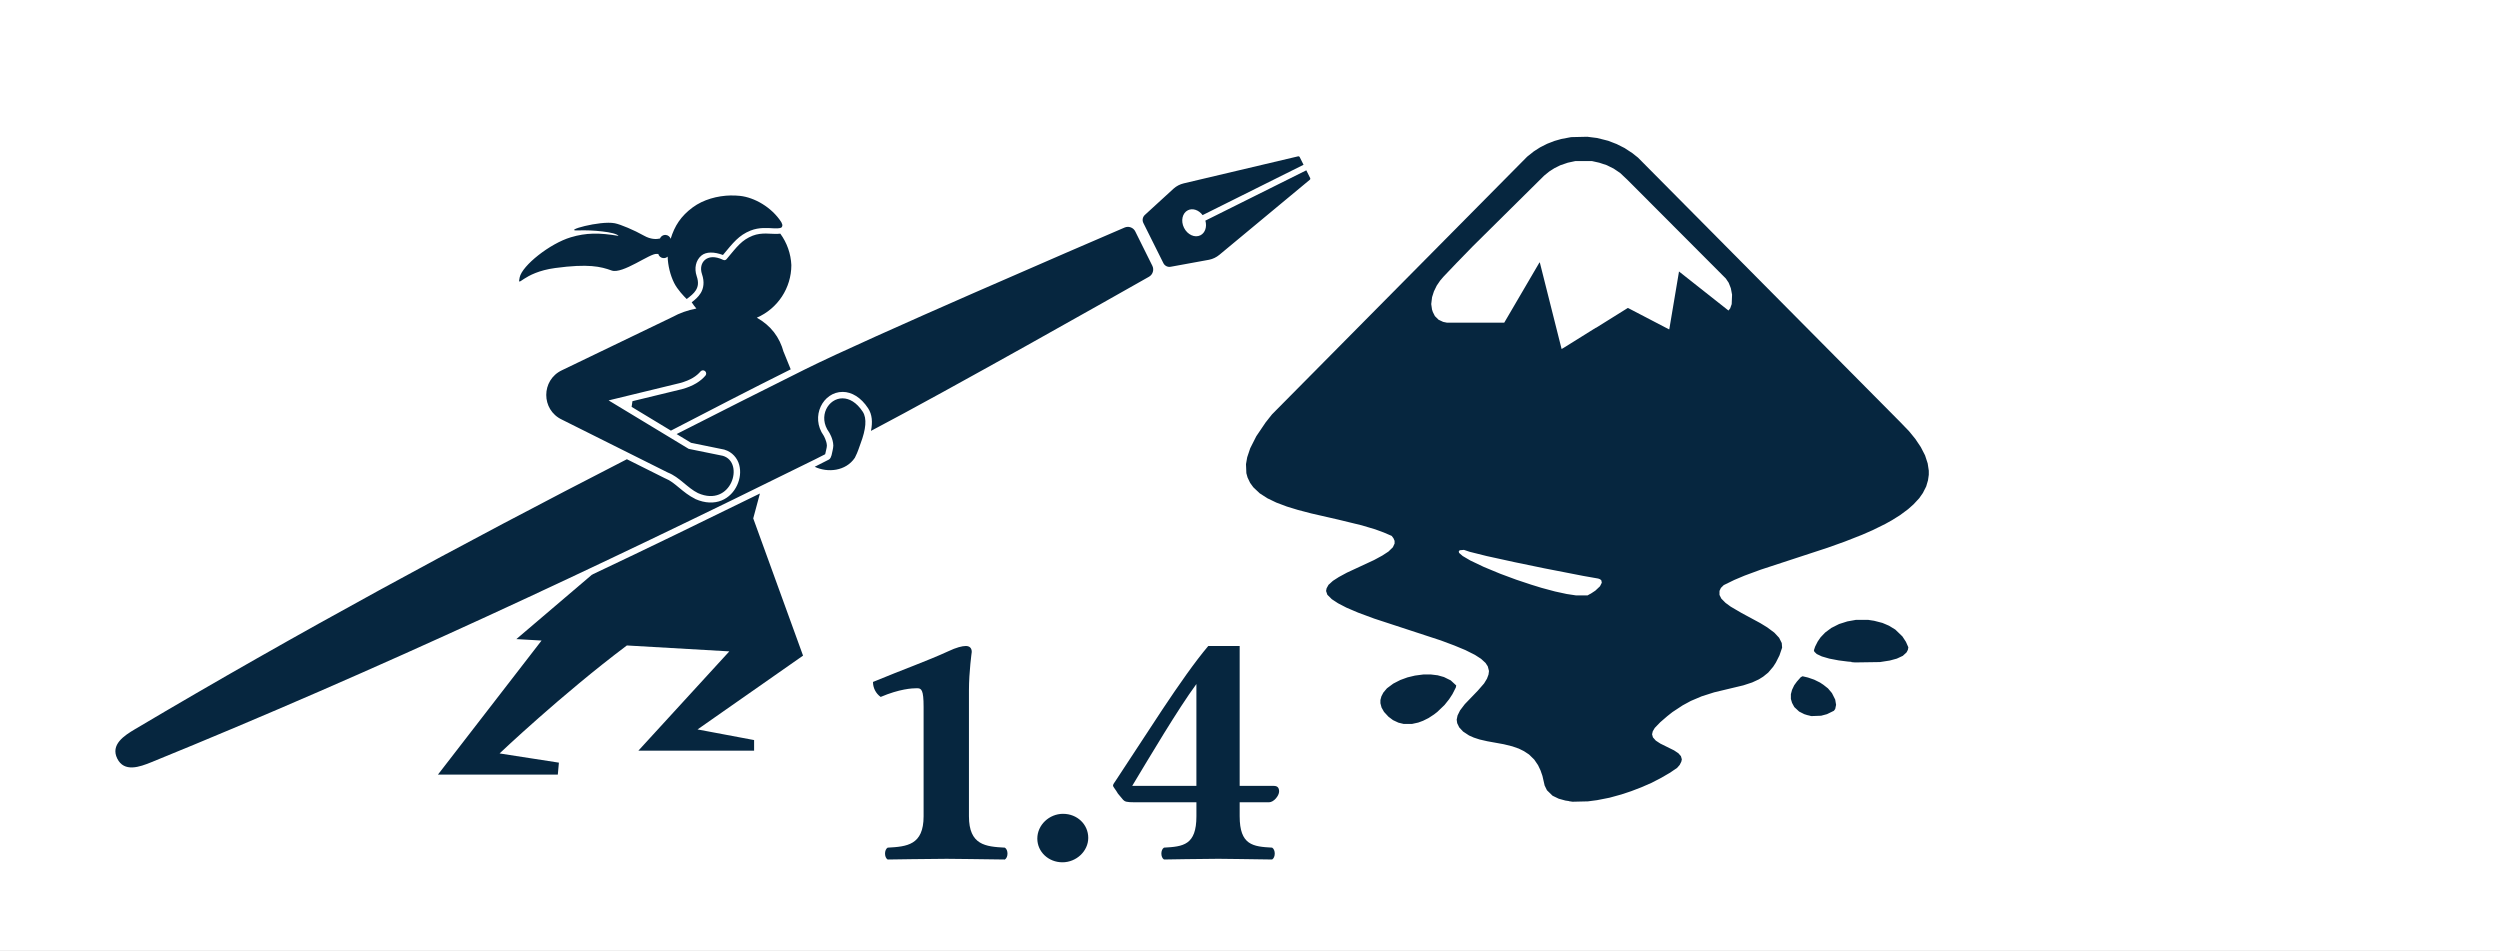
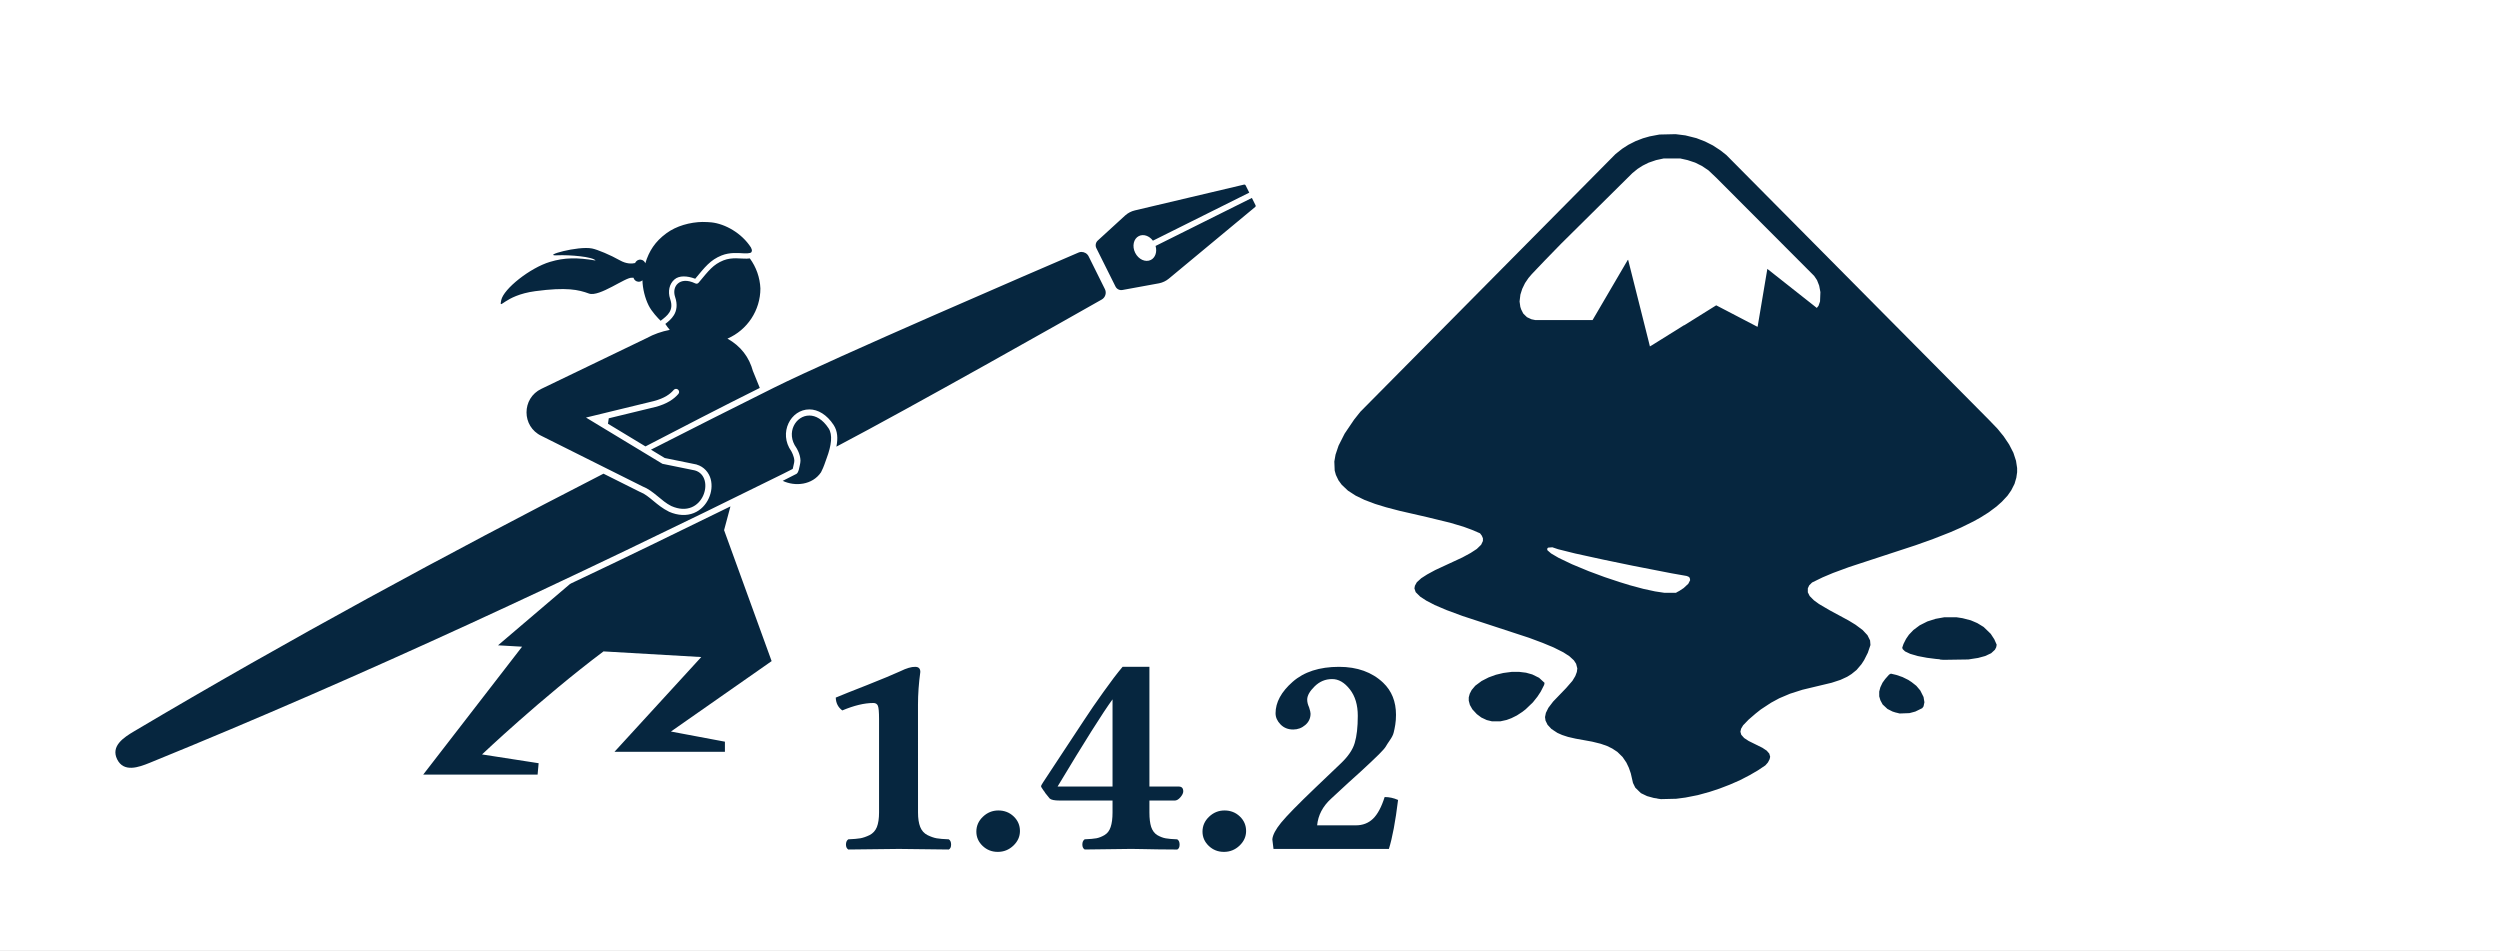
<svg xmlns="http://www.w3.org/2000/svg" version="1.1" id="svg2" height="57" width="150">
  <defs id="defs4" />
  <g transform="translate(0,-995.3622)" id="layer1">
    <rect y="995.362" x="0" height="57" width="150" id="rect8549" style="fill:#ffffff;fill-opacity:1;stroke:none" />
-     <path style="font-variation-settings:normal;vector-effect:none;fill:#06263f;fill-opacity:1;stroke-width:7.635;stroke-linecap:round;stroke-linejoin:round;stroke-miterlimit:4;stroke-dasharray:none;stroke-dashoffset:0;stroke-opacity:1;-inkscape-stroke:none;stop-color:#000000" d="m 94.141,1043.427 -0.218,-0.032 -0.199,-0.055 -0.199,-0.055 -0.185,-0.089 -0.185,-0.089 -0.169,-0.165 -0.169,-0.165 -0.069,-0.141 -0.069,-0.141 -0.066,-0.288 -0.066,-0.288 -0.058,-0.167 -0.058,-0.167 -0.074,-0.156 -0.074,-0.156 -0.114,-0.168 -0.114,-0.167 -0.157,-0.154 -0.157,-0.153 -0.152,-0.1 -0.152,-0.1 -0.154,-0.076 -0.154,-0.076 -0.195,-0.068 -0.195,-0.068 -0.255,-0.063 -0.255,-0.063 -0.494,-0.09 -0.494,-0.089 -0.231,-0.053 -0.231,-0.053 -0.176,-0.057 -0.176,-0.058 -0.142,-0.063 -0.142,-0.063 -0.179,-0.118 -0.179,-0.118 -0.116,-0.125 -0.116,-0.125 -0.061,-0.126 -0.061,-0.126 -0.015,-0.105 -0.015,-0.105 0.026,-0.126 0.026,-0.126 0.075,-0.152 0.075,-0.152 0.142,-0.187 0.142,-0.187 0.39,-0.405 0.39,-0.405 0.189,-0.217 0.189,-0.217 0.087,-0.144 0.087,-0.144 0.046,-0.123 0.046,-0.123 0.014,-0.106 0.014,-0.106 -0.036,-0.139 -0.036,-0.139 -0.067,-0.103 -0.067,-0.103 -0.135,-0.124 -0.135,-0.124 -0.183,-0.118 -0.183,-0.118 -0.289,-0.145 -0.289,-0.145 -0.326,-0.135 -0.326,-0.136 -0.409,-0.153 -0.409,-0.153 -1.998,-0.655 -1.998,-0.655 -0.483,-0.179 -0.483,-0.179 -0.351,-0.15 -0.351,-0.15 -0.252,-0.131 -0.252,-0.131 -0.186,-0.122 -0.186,-0.122 -0.134,-0.133 -0.134,-0.133 -0.038,-0.113 -0.038,-0.113 0.015,-0.08 0.015,-0.08 0.057,-0.104 0.057,-0.104 0.133,-0.121 0.133,-0.121 0.176,-0.113 0.176,-0.113 0.243,-0.132 0.243,-0.132 0.814,-0.378 0.814,-0.378 0.249,-0.135 0.249,-0.135 0.184,-0.12 0.184,-0.12 0.131,-0.127 0.131,-0.127 0.053,-0.112 0.053,-0.112 2.17e-4,-0.082 2.17e-4,-0.082 -0.034,-0.079 -0.034,-0.079 -0.053,-0.07 -0.053,-0.07 -0.237,-0.102 -0.237,-0.102 -0.26,-0.096 -0.26,-0.095 -0.399,-0.119 -0.399,-0.119 -0.702,-0.171 -0.702,-0.171 -0.816,-0.187 -0.816,-0.187 -0.404,-0.106 -0.404,-0.106 -0.327,-0.1 -0.327,-0.1 -0.318,-0.12 -0.318,-0.12 -0.267,-0.129 -0.267,-0.129 -0.231,-0.149 -0.231,-0.149 -0.19,-0.18 -0.19,-0.18 -0.096,-0.132 -0.096,-0.132 -0.077,-0.161 -0.077,-0.161 -0.036,-0.13 -0.036,-0.13 -0.011,-0.271 -0.011,-0.271 0.036,-0.206 0.036,-0.206 0.091,-0.271 0.091,-0.271 0.182,-0.36 0.182,-0.36 0.284,-0.42 0.284,-0.42 0.189,-0.238 0.189,-0.238 7.654,-7.73 7.654,-7.73 0.199,-0.158 0.199,-0.158 0.187,-0.12 0.187,-0.12 0.215,-0.109 0.215,-0.109 0.223,-0.086 0.223,-0.086 0.198,-0.056 0.198,-0.057 0.296,-0.056 0.296,-0.056 0.485,-0.011 0.485,-0.011 0.294,0.037 0.294,0.037 0.333,0.083 0.333,0.084 0.255,0.099 0.255,0.098 0.238,0.12 0.238,0.12 0.227,0.149 0.227,0.149 0.174,0.137 0.174,0.137 7.879,7.946 7.879,7.946 0.254,0.264 0.254,0.264 0.186,0.228 0.186,0.228 0.165,0.246 0.165,0.246 0.128,0.249 0.128,0.249 0.079,0.242 0.079,0.242 0.033,0.217 0.033,0.216 2.3e-4,0.123 2.2e-4,0.123 -0.024,0.167 -0.024,0.167 -0.054,0.184 -0.054,0.184 -0.1,0.197 -0.1,0.197 -0.109,0.156 -0.109,0.156 -0.169,0.182 -0.169,0.182 -0.165,0.147 -0.165,0.147 -0.241,0.179 -0.241,0.179 -0.241,0.151 -0.241,0.151 -0.203,0.113 -0.203,0.113 -0.375,0.185 -0.375,0.185 -0.322,0.141 -0.322,0.141 -0.516,0.203 -0.516,0.202 -0.527,0.189 -0.527,0.188 -1.998,0.655 -1.998,0.655 -0.48,0.177 -0.48,0.177 -0.311,0.131 -0.311,0.131 -0.317,0.155 -0.317,0.155 -0.085,0.084 -0.085,0.084 -0.042,0.09 -0.042,0.09 -3.7e-4,0.12 -3.7e-4,0.12 0.056,0.112 0.056,0.112 0.125,0.126 0.125,0.126 0.154,0.113 0.154,0.113 0.329,0.193 0.329,0.192 0.56,0.302 0.56,0.303 0.208,0.127 0.208,0.127 0.212,0.158 0.212,0.158 0.145,0.155 0.145,0.155 0.079,0.158 0.079,0.158 0.011,0.138 0.011,0.138 -0.079,0.232 -0.079,0.232 -0.11,0.218 -0.11,0.218 -0.08,0.124 -0.08,0.124 -0.148,0.174 -0.148,0.174 -0.151,0.122 -0.151,0.122 -0.131,0.082 -0.131,0.082 -0.199,0.092 -0.199,0.092 -0.265,0.087 -0.265,0.087 -0.46,0.11 -0.46,0.11 -0.417,0.1 -0.417,0.1 -0.373,0.119 -0.373,0.119 -0.325,0.138 -0.325,0.138 -0.245,0.133 -0.246,0.133 -0.307,0.202 -0.307,0.202 -0.154,0.122 -0.154,0.122 -0.211,0.182 -0.211,0.182 -0.165,0.171 -0.165,0.171 -0.06,0.101 -0.06,0.101 -0.021,0.091 -0.021,0.091 0.026,0.092 0.026,0.092 0.086,0.097 0.086,0.097 0.136,0.089 0.136,0.089 0.412,0.204 0.412,0.204 0.129,0.086 0.129,0.086 0.077,0.088 0.077,0.088 0.027,0.095 0.027,0.094 -0.016,0.072 -0.016,0.073 -0.05,0.097 -0.05,0.098 -0.079,0.09 -0.079,0.09 -0.225,0.15 -0.225,0.151 -0.245,0.142 -0.245,0.143 -0.293,0.152 -0.293,0.152 -0.307,0.134 -0.307,0.134 -0.305,0.117 -0.305,0.117 -0.296,0.099 -0.296,0.097 -0.354,0.098 -0.354,0.097 -0.373,0.074 -0.373,0.073 -0.274,0.036 -0.274,0.036 -0.461,0.011 -0.461,0.011 -0.218,-0.032 z m 1.217,-12.401 0.099,-0.051 0.132,-0.087 0.132,-0.087 0.139,-0.131 0.139,-0.131 0.054,-0.106 0.054,-0.106 -0.013,-0.071 -0.013,-0.071 -0.038,-0.034 -0.038,-0.034 -0.057,-0.021 -0.057,-0.021 -0.448,-0.079 -0.448,-0.079 -1.163,-0.227 -1.164,-0.227 -0.889,-0.184 -0.889,-0.184 -0.845,-0.185 -0.845,-0.185 -0.508,-0.127 -0.508,-0.127 -0.173,-0.058 -0.173,-0.058 -0.129,0.011 -0.129,0.011 -0.028,0.037 -0.028,0.037 0.011,0.043 0.011,0.043 0.109,0.094 0.109,0.094 0.227,0.133 0.227,0.133 0.402,0.192 0.402,0.192 0.499,0.207 0.499,0.207 0.477,0.177 0.477,0.177 0.447,0.149 0.447,0.149 0.31,0.095 0.31,0.096 0.406,0.109 0.406,0.109 0.351,0.076 0.351,0.076 0.285,0.043 0.285,0.043 h 0.34 0.34 z m 0.389,-15.987 1.915,-1.195 h 0.012 0.012 l 1.23,0.641 1.23,0.641 0.007,-0.011 0.007,-0.011 0.288,-1.713 0.288,-1.713 v -0.015 -0.015 l 1.486,1.173 1.486,1.173 0.051,-0.063 0.051,-0.063 0.046,-0.13 0.046,-0.13 0.011,-0.282 0.011,-0.282 -0.037,-0.195 -0.037,-0.194 -0.064,-0.163 -0.064,-0.163 -0.086,-0.128 -0.086,-0.128 -2.937,-2.945 -2.937,-2.945 -0.232,-0.22 -0.232,-0.22 -0.197,-0.133 -0.197,-0.133 -0.205,-0.101 -0.205,-0.102 -0.227,-0.075 -0.227,-0.075 -0.215,-0.048 -0.215,-0.048 h -0.505 -0.505 l -0.223,0.048 -0.223,0.048 -0.225,0.077 -0.225,0.077 -0.177,0.088 -0.177,0.088 -0.154,0.098 -0.154,0.099 -0.154,0.125 -0.154,0.125 -2.141,2.12 -2.141,2.12 -0.495,0.509 -0.495,0.509 -0.383,0.402 -0.383,0.402 -0.101,0.118 -0.101,0.118 -0.103,0.152 -0.103,0.151 -0.084,0.173 -0.084,0.173 -0.055,0.173 -0.055,0.173 -0.025,0.206 -0.025,0.206 0.023,0.163 0.023,0.162 0.025,0.076 0.025,0.076 0.062,0.123 0.062,0.123 0.11,0.109 0.11,0.109 0.137,0.064 0.137,0.064 0.116,0.024 0.116,0.024 h 1.717 1.717 l 1.052,-1.798 1.052,-1.798 0.015,-0.011 0.015,-0.011 0.609,2.42 0.609,2.42 0.045,0.179 0.045,0.179 0.069,-0.04 0.069,-0.04 1.915,-1.195 z m -11.686,23.721 -0.156,-0.038 -0.162,-0.076 -0.162,-0.076 -0.136,-0.102 -0.136,-0.102 -0.134,-0.145 -0.134,-0.145 -0.074,-0.131 -0.074,-0.13 -0.034,-0.129 -0.034,-0.129 2.6e-4,-0.099 2.61e-4,-0.098 0.029,-0.109 0.029,-0.108 0.058,-0.112 0.058,-0.112 0.109,-0.13 0.109,-0.129 0.19,-0.141 0.19,-0.141 0.212,-0.109 0.212,-0.108 0.214,-0.078 0.214,-0.078 0.225,-0.054 0.225,-0.054 0.248,-0.033 0.248,-0.032 h 0.235 0.235 l 0.198,0.024 0.198,0.024 0.187,0.052 0.187,0.052 0.204,0.101 0.204,0.1 0.165,0.152 0.165,0.152 -0.012,0.062 -0.012,0.061 -0.101,0.199 -0.101,0.199 -0.1,0.153 -0.1,0.153 -0.138,0.173 -0.138,0.173 -0.216,0.207 -0.216,0.207 -0.099,0.077 -0.099,0.077 -0.165,0.108 -0.165,0.108 -0.165,0.082 -0.165,0.082 -0.143,0.053 -0.143,0.053 -0.187,0.041 -0.187,0.041 h -0.252 -0.252 l -0.156,-0.038 z m 24.491,-0.465 -0.121,-0.028 -0.088,-0.028 -0.088,-0.028 -0.154,-0.078 -0.154,-0.078 -0.145,-0.135 -0.145,-0.135 -0.067,-0.125 -0.067,-0.125 -0.035,-0.118 -0.035,-0.118 v -0.143 -0.143 l 0.034,-0.129 0.034,-0.129 0.066,-0.139 0.066,-0.139 0.08,-0.11 0.08,-0.11 0.116,-0.131 0.116,-0.131 0.054,-0.029 0.054,-0.029 0.161,0.038 0.161,0.038 0.187,0.064 0.187,0.064 0.176,0.087 0.176,0.087 0.099,0.066 0.099,0.065 0.14,0.11 0.14,0.11 0.119,0.141 0.119,0.141 0.098,0.195 0.098,0.195 0.026,0.157 0.026,0.157 -0.026,0.124 -0.026,0.124 -0.039,0.054 -0.039,0.054 -0.208,0.102 -0.208,0.102 -0.176,0.047 -0.176,0.047 -0.296,0.011 -0.296,0.011 z m 2.536,-3.221 -0.22,-0.018 -0.274,-0.035 -0.274,-0.035 -0.279,-0.053 -0.279,-0.053 -0.226,-0.066 -0.226,-0.066 -0.154,-0.073 -0.154,-0.073 -0.07,-0.068 -0.07,-0.068 -0.014,-0.042 -0.014,-0.042 0.037,-0.113 0.038,-0.113 0.077,-0.152 0.077,-0.152 0.086,-0.125 0.086,-0.125 0.135,-0.142 0.135,-0.142 0.188,-0.14 0.188,-0.14 0.232,-0.117 0.232,-0.117 0.247,-0.078 0.247,-0.079 0.256,-0.046 0.256,-0.046 h 0.373 0.373 l 0.176,0.027 0.176,0.027 0.248,0.064 0.248,0.064 0.197,0.083 0.197,0.085 0.19,0.116 0.19,0.116 0.213,0.206 0.213,0.206 0.106,0.163 0.106,0.162 0.072,0.163 0.072,0.163 -0.014,0.076 -0.014,0.076 -0.039,0.076 -0.039,0.076 -0.113,0.104 -0.113,0.104 -0.18,0.084 -0.18,0.084 -0.212,0.057 -0.212,0.058 -0.293,0.045 -0.293,0.046 -0.746,0.011 -0.746,0.011 -0.22,-0.018 z" id="path24070-6" />
-     <path id="text4-36-7" style="-inkscape-font-specification:'Linux Libertine O';font-variation-settings:normal;display:inline;vector-effect:none;fill:#06263f;fill-opacity:1;stroke-width:7.635;stroke-linecap:round;stroke-linejoin:round;stroke-miterlimit:4;stroke-dasharray:none;stroke-dashoffset:0;stroke-opacity:1;-inkscape-stroke:none;stop-color:#000000" d="m 57.947,1034.122 c -0.209,0 -0.565,0.085 -1.047,0.315 -1.277,0.586 -2.7,1.088 -4.521,1.842 0,0.356 0.168,0.69 0.461,0.899 1.13,-0.481 1.884,-0.522 2.177,-0.522 0.272,0 0.399,0.085 0.399,1.13 v 6.551 c 0,1.737 -1.006,1.821 -2.157,1.884 -0.209,0.126 -0.209,0.586 0,0.712 0,0 2.701,-0.042 3.538,-0.042 0.837,0 1.778,0.025 3.495,0.042 0.209,-0.126 0.209,-0.586 0,-0.712 -1.151,-0.062 -2.155,-0.146 -2.155,-1.884 v -7.556 c 0,-1.109 0.168,-2.302 0.168,-2.302 0,-0.272 -0.168,-0.357 -0.357,-0.357 z m 14.549,0 c -1.612,1.905 -3.851,5.527 -5.568,8.101 -0.063,0.084 -0.147,0.208 -0.147,0.271 0,0.084 0.168,0.252 0.293,0.482 l 0.315,0.377 c 0.105,0.104 0.189,0.146 0.692,0.146 h 3.704 v 0.837 c 0,1.737 -0.795,1.821 -1.946,1.884 -0.209,0.126 -0.209,0.586 0,0.712 0,0 2.428,-0.042 3.265,-0.042 0.837,0 1.507,0.025 3.224,0.042 0.209,-0.126 0.209,-0.586 0,-0.712 -1.151,-0.062 -1.948,-0.146 -1.948,-1.884 v -0.837 h 1.758 c 0.293,0 0.608,-0.397 0.608,-0.648 0,-0.21 -0.085,-0.335 -0.315,-0.335 h -2.051 v -8.395 z m -0.712,2.282 v 6.112 h -3.852 c 1.047,-1.737 2.742,-4.605 3.852,-6.112 z m -7.996,7.787 c -0.837,0 -1.549,0.669 -1.549,1.486 0,0.795 0.67,1.423 1.507,1.423 0.837,0 1.549,-0.67 1.549,-1.465 0,-0.816 -0.67,-1.443 -1.507,-1.443 z" />
-     <path id="path168" style="display:inline;fill:#06263f;fill-opacity:1;stroke-width:7.635;stroke-linecap:round;stroke-linejoin:round" d="m 77.916,1004.742 c -0.01,-5e-4 -0.02,-3e-4 -0.029,0 l -6.867,1.623 c -0.223,0.053 -0.43,0.16 -0.601,0.312 l -1.723,1.577 c -0.138,0.122 -0.177,0.322 -0.095,0.486 l 1.203,2.412 c 0.082,0.164 0.264,0.252 0.444,0.215 l 2.3,-0.42 c 0.224,-0.046 0.435,-0.147 0.611,-0.293 l 5.429,-4.506 c 0.03,-0.026 0.039,-0.068 0.021,-0.104 l -0.23,-0.463 -6.057,3.019 c 0.108,0.373 -0.016,0.739 -0.298,0.88 -0.335,0.167 -0.776,-0.034 -0.983,-0.449 -0.207,-0.415 -0.103,-0.887 0.233,-1.054 0.284,-0.14 0.65,-0.02 0.882,0.292 l 6.057,-3.02 -0.23,-0.461 c -0.014,-0.027 -0.039,-0.044 -0.068,-0.048 z m -34.063,2.347 c -0.81,0.015 -1.657,0.249 -2.289,0.715 -0.71,0.523 -1.088,1.113 -1.324,1.886 -0.041,-0.119 -0.145,-0.211 -0.279,-0.229 -0.158,-0.021 -0.305,0.072 -0.361,0.212 -0.208,0.05 -0.554,0.059 -0.952,-0.166 -0.609,-0.344 -1.418,-0.681 -1.758,-0.749 -0.883,-0.177 -3.181,0.474 -2.21,0.43 0.832,-0.038 2.255,0.089 2.433,0.327 -1.157,-0.193 -1.94,-0.192 -2.864,0.084 -1.251,0.373 -2.92,1.695 -3.069,2.407 -0.148,0.712 0.148,-0.296 2.135,-0.563 1.987,-0.267 2.729,-0.089 3.382,0.149 0.653,0.237 2.325,-1.055 2.707,-0.994 0.034,0 0.064,0 0.093,0 0.035,0.129 0.144,0.231 0.286,0.249 0.105,0.014 0.205,-0.022 0.276,-0.089 0.014,0.532 0.161,1.125 0.39,1.582 0.2,0.402 0.592,0.804 0.749,0.961 0.016,-0.011 0.026,-0.014 0.028,-0.015 0.196,-0.152 0.405,-0.31 0.528,-0.512 0.125,-0.206 0.181,-0.451 0.047,-0.845 -0.159,-0.47 -0.052,-0.951 0.278,-1.229 0.295,-0.248 0.781,-0.23 1.298,-0.039 0.613,-0.736 0.946,-1.179 1.66,-1.466 0,0 0,0 0,0 0.521,-0.206 1.026,-0.15 1.387,-0.134 0.181,0.011 0.326,0 0.402,-0.024 0.076,-0.026 0.096,-0.038 0.116,-0.148 0.008,-0.028 -0.019,-0.106 -0.063,-0.198 -0.582,-0.903 -1.62,-1.483 -2.477,-1.576 -0.18,-0.019 -0.365,-0.027 -0.552,-0.024 z m 23.809,1.886 c -0.062,4e-4 -0.125,0.013 -0.184,0.039 -2.52,1.083 -15.337,6.602 -19.144,8.493 -2.598,1.29 -5.168,2.594 -7.737,3.899 l 0.867,0.525 1.98,0.404 c 0.01,0 0.021,0 0.03,0.011 0.46,0.132 0.77,0.506 0.878,0.907 0.108,0.401 0.054,0.834 -0.125,1.221 -0.178,0.388 -0.493,0.738 -0.933,0.917 -0.441,0.18 -0.992,0.171 -1.571,-0.086 -0.008,0 -0.009,0 -0.014,-0.011 -0.749,-0.366 -1.216,-1.002 -1.776,-1.22 -0.011,0 -0.022,-0.011 -0.032,-0.014 l -2.288,-1.144 c -9.971,5.117 -19.762,10.415 -29.512,16.197 -0.654,0.388 -1.482,0.925 -1.066,1.764 0.417,0.839 1.346,0.503 2.05,0.216 13.641,-5.555 26.674,-11.669 39.811,-18.165 l 0.617,-0.313 c -0.01,0.011 -0.008,0.011 0.009,-0.045 0.018,-0.065 0.032,-0.16 0.062,-0.276 0.018,-0.07 0.025,-0.13 0.029,-0.199 -0.01,-0.276 -0.188,-0.587 -0.19,-0.59 -0.819,-1.151 -0.042,-2.634 1.138,-2.629 v 0 c 0,-2e-4 0,0 0,0 0.539,0 1.098,0.33 1.523,0.978 0.251,0.382 0.278,0.843 0.174,1.362 4.763,-2.505 14.54,-8.034 16.685,-9.251 0.225,-0.128 0.314,-0.419 0.199,-0.652 l -1.026,-2.065 c -0.087,-0.175 -0.269,-0.277 -0.456,-0.274 z m -21.697,0.399 c -0.259,0 -0.533,0.023 -0.803,0.129 -0.659,0.266 -0.921,0.632 -1.57,1.41 -0.05,0.06 -0.134,0.076 -0.203,0.041 -0.515,-0.247 -0.877,-0.18 -1.09,0 -0.213,0.18 -0.302,0.499 -0.178,0.862 0.159,0.468 0.093,0.848 -0.076,1.127 -0.149,0.246 -0.361,0.416 -0.543,0.557 0.085,0.131 0.178,0.256 0.28,0.374 -0.516,0.099 -1.003,0.27 -1.44,0.511 l -6.627,3.193 c -1.253,0.59 -1.252,2.373 0,2.961 l 6.356,3.176 c 0.699,0.272 1.182,0.928 1.807,1.233 2.014,0.894 2.82,-1.855 1.489,-2.238 l -2.045,-0.416 -4.806,-2.908 1.156,-0.281 v 0 l 0.339,-0.082 2.773,-0.674 c 0.675,-0.181 1.016,-0.432 1.25,-0.702 0.07,-0.079 0.19,-0.088 0.27,-0.018 0.081,0.069 0.09,0.191 0.021,0.272 -0.281,0.325 -0.71,0.625 -1.441,0.821 0,3e-4 0,2e-4 -0.008,0 l -2.929,0.711 -0.05,0.341 2.358,1.426 c 2.374,-1.231 4.718,-2.447 7.188,-3.677 l -0.424,-1.045 v 0.011 c -0.245,-0.905 -0.769,-1.592 -1.61,-2.065 1.257,-0.546 2.071,-1.785 2.072,-3.155 -0.03,-0.681 -0.26,-1.338 -0.663,-1.888 -0.127,0.022 -0.26,0.016 -0.403,0.011 -0.141,-0.011 -0.291,-0.016 -0.447,-0.017 z m 4.596,9.888 c -0.861,-0.011 -1.506,1.085 -0.818,2.034 0,0 0.246,0.376 0.256,0.8 -0.008,0.1 -0.016,0.193 -0.043,0.296 -0.041,0.161 -0.058,0.417 -0.203,0.534 l -0.871,0.443 c 0.773,0.368 1.864,0.269 2.408,-0.538 0.219,-0.438 0.214,-0.52 0.347,-0.866 0.317,-0.841 0.389,-1.5 0.129,-1.897 -0.376,-0.573 -0.813,-0.802 -1.204,-0.805 z m -2.033,3.86 v 5e-4 4e-4 0 4e-4 5e-4 c 0,3e-4 0,3e-4 0,0 z m -2.933,1.851 c -3.341,1.636 -6.682,3.265 -10.029,4.846 l -0.011,0.014 -0.044,0.016 -4.53,3.859 1.513,0.087 -6.218,8.044 h 7.193 l 0.065,-0.718 -3.559,-0.553 c 0,0 3.722,-3.536 7.637,-6.478 l 6.147,0.355 -5.455,5.956 h 6.942 v -0.635 l -3.394,-0.638 6.331,-4.428 -2.989,-8.235 z" />
+     <path style="font-weight:bold;font-size:17.918px;line-height:1.5;font-family:'Linux Libertine';-inkscape-font-specification:'Linux Libertine';font-variant-ligatures:none;text-decoration-color:#000000;letter-spacing:0px;fill:#06263f;stroke-width:7.559;stroke-linecap:round;stroke-linejoin:round" d="m 55.081,1044.112 q 0,0.534 0.131,0.866 0.131,0.333 0.437,0.49 0.306,0.149 0.551,0.192 0.254,0.044 0.726,0.061 0.14,0.087 0.14,0.315 0,0.228 -0.14,0.297 -2.94,-0.035 -2.992,-0.035 l -3.036,0.035 q -0.14,-0.088 -0.14,-0.297 0,-0.219 0.14,-0.315 0.464,-0.018 0.717,-0.061 0.254,-0.044 0.56,-0.192 0.306,-0.158 0.437,-0.481 0.131,-0.333 0.131,-0.875 v -5.608 q 0,-0.63 -0.07,-0.796 -0.07,-0.166 -0.271,-0.166 -0.805,0 -1.863,0.446 -0.376,-0.271 -0.394,-0.77 0.516,-0.219 1.881,-0.752 1.365,-0.542 1.995,-0.831 0.551,-0.271 0.892,-0.262 0.306,0 0.306,0.306 -0.14,1.024 -0.14,1.968 z m 3.5,1.146 q 0,-0.516 0.394,-0.892 0.394,-0.376 0.927,-0.376 0.542,0 0.919,0.359 0.376,0.359 0.376,0.875 0,0.499 -0.394,0.875 -0.394,0.376 -0.936,0.376 -0.534,0 -0.91,-0.359 -0.376,-0.359 -0.376,-0.857 z m 8.171,-7.935 q -0.875,1.199 -3.298,5.232 h 3.298 z m 3.972,5.232 q 0.271,0 0.271,0.289 0,0.158 -0.175,0.359 -0.166,0.193 -0.341,0.193 h -1.514 v 0.717 q 0,0.534 0.105,0.866 0.114,0.333 0.367,0.49 0.262,0.149 0.499,0.192 0.236,0.044 0.7,0.061 0.14,0.087 0.14,0.315 0,0.228 -0.14,0.297 -0.577,0 -1.172,-0.01 -0.586,-0.01 -0.927,-0.017 -0.341,-0.01 -0.656,-0.01 l -2.8,0.035 q -0.14,-0.088 -0.14,-0.297 0,-0.219 0.14,-0.315 0.464,-0.018 0.7,-0.061 0.236,-0.044 0.49,-0.192 0.262,-0.158 0.367,-0.481 0.114,-0.333 0.114,-0.875 v -0.717 h -3.176 q -0.464,0 -0.595,-0.122 l -0.262,-0.324 q -0.035,-0.07 -0.114,-0.166 -0.07,-0.105 -0.105,-0.158 -0.035,-0.053 -0.035,-0.087 0,-0.053 0.122,-0.236 0.359,-0.551 1.146,-1.741 0.796,-1.199 1.304,-1.977 0.507,-0.779 1.172,-1.706 0.665,-0.936 1.146,-1.505 h 1.61 v 7.183 z m 1.426,2.703 q 0,-0.516 0.394,-0.892 0.394,-0.376 0.927,-0.376 0.542,0 0.919,0.359 0.376,0.359 0.376,0.875 0,0.499 -0.394,0.875 -0.394,0.376 -0.936,0.376 -0.534,0 -0.91,-0.359 -0.376,-0.359 -0.376,-0.857 z m 4.383,-7.095 q 0,-0.989 1.024,-1.89 1.024,-0.901 2.782,-0.901 1.645,0 2.651,0.954 0.77,0.735 0.77,1.925 0,0.324 -0.044,0.595 -0.044,0.271 -0.096,0.472 -0.044,0.192 -0.227,0.455 -0.175,0.254 -0.254,0.394 -0.079,0.131 -0.402,0.455 -0.324,0.324 -0.472,0.455 -0.14,0.131 -0.63,0.586 -0.49,0.446 -0.726,0.656 l -1.05,0.971 q -0.744,0.682 -0.831,1.592 h 2.327 q 0.612,0 1.024,-0.394 0.411,-0.394 0.7,-1.304 0.411,0 0.805,0.175 -0.236,1.933 -0.551,2.94 H 76.41 l -0.07,-0.577 q 0.035,-0.394 0.525,-0.997 0.499,-0.612 2.056,-2.1 l 1.522,-1.452 q 0.665,-0.63 0.84,-1.234 0.184,-0.612 0.184,-1.627 0,-0.98 -0.472,-1.584 -0.49,-0.63 -1.076,-0.621 -0.595,0 -1.041,0.437 -0.446,0.437 -0.446,0.796 0,0.219 0.114,0.464 0.087,0.271 0.087,0.376 0,0.411 -0.315,0.682 -0.315,0.271 -0.726,0.271 -0.464,0 -0.761,-0.306 -0.297,-0.306 -0.297,-0.665 z" id="text1" aria-label="1.4.2" />
+     <path style="font-variation-settings:normal;vector-effect:none;fill:#06263f;fill-opacity:1;stroke-width:7.635;stroke-linecap:round;stroke-linejoin:round;stroke-miterlimit:4;stroke-dasharray:none;stroke-dashoffset:0;stroke-opacity:1;-inkscape-stroke:none;stop-color:#000000" d="m 99.441,1043.271 -0.218,-0.032 -0.199,-0.055 -0.199,-0.055 -0.185,-0.089 -0.185,-0.089 -0.169,-0.165 -0.169,-0.165 -0.069,-0.141 -0.069,-0.141 -0.066,-0.288 -0.066,-0.288 -0.058,-0.167 -0.058,-0.167 -0.074,-0.156 -0.074,-0.156 -0.114,-0.168 -0.114,-0.167 -0.157,-0.154 -0.157,-0.153 -0.152,-0.1 -0.152,-0.1 -0.154,-0.076 -0.154,-0.076 -0.195,-0.068 -0.195,-0.068 -0.255,-0.063 -0.255,-0.063 -0.494,-0.09 -0.494,-0.089 -0.231,-0.053 -0.231,-0.053 -0.176,-0.057 -0.176,-0.058 -0.142,-0.063 -0.142,-0.063 -0.179,-0.118 -0.179,-0.118 -0.116,-0.125 -0.116,-0.125 -0.061,-0.126 -0.061,-0.126 -0.015,-0.105 -0.015,-0.105 0.026,-0.126 0.026,-0.126 0.075,-0.152 0.075,-0.152 0.142,-0.187 0.142,-0.187 0.39,-0.405 0.39,-0.405 0.189,-0.217 0.189,-0.217 0.087,-0.144 0.087,-0.144 0.046,-0.123 0.046,-0.123 0.014,-0.106 0.014,-0.106 -0.036,-0.139 -0.036,-0.139 -0.067,-0.103 -0.067,-0.103 -0.135,-0.124 -0.135,-0.124 -0.183,-0.118 -0.183,-0.118 -0.289,-0.145 -0.289,-0.145 -0.326,-0.135 -0.326,-0.136 -0.409,-0.153 -0.409,-0.153 -1.998,-0.655 -1.998,-0.655 -0.483,-0.179 -0.483,-0.179 -0.351,-0.15 -0.351,-0.15 -0.252,-0.131 -0.252,-0.131 -0.186,-0.122 -0.186,-0.122 -0.134,-0.133 -0.134,-0.133 -0.038,-0.113 -0.038,-0.113 0.015,-0.08 0.015,-0.08 0.057,-0.104 0.057,-0.104 0.133,-0.121 0.133,-0.121 0.176,-0.113 0.176,-0.113 0.243,-0.132 0.243,-0.132 0.814,-0.378 0.814,-0.378 0.249,-0.135 0.249,-0.135 0.184,-0.12 0.184,-0.12 0.131,-0.127 0.131,-0.127 0.053,-0.112 0.053,-0.112 2.17e-4,-0.082 2.17e-4,-0.082 -0.034,-0.079 -0.034,-0.079 -0.053,-0.07 -0.053,-0.07 -0.237,-0.102 -0.237,-0.102 -0.26,-0.096 -0.26,-0.095 -0.399,-0.119 -0.399,-0.119 -0.702,-0.171 -0.702,-0.171 -0.816,-0.187 -0.816,-0.187 -0.404,-0.106 -0.404,-0.106 -0.327,-0.1 -0.327,-0.1 -0.318,-0.12 -0.318,-0.12 -0.267,-0.129 -0.267,-0.129 -0.231,-0.149 -0.231,-0.149 -0.19,-0.18 -0.19,-0.18 -0.096,-0.132 -0.096,-0.132 -0.077,-0.161 -0.077,-0.161 -0.036,-0.13 -0.036,-0.13 -0.011,-0.271 -0.011,-0.271 0.036,-0.206 0.036,-0.206 0.091,-0.271 0.091,-0.271 0.182,-0.36 0.182,-0.36 0.284,-0.42 0.284,-0.42 0.189,-0.238 0.189,-0.238 7.654,-7.73 7.654,-7.73 0.199,-0.158 0.199,-0.158 0.187,-0.12 0.187,-0.12 0.215,-0.109 0.215,-0.109 0.223,-0.086 0.223,-0.086 0.198,-0.056 0.198,-0.057 0.296,-0.056 0.296,-0.056 0.485,-0.011 0.485,-0.011 0.294,0.037 0.294,0.037 0.333,0.083 0.333,0.084 0.255,0.099 0.255,0.098 0.238,0.12 0.238,0.12 0.227,0.149 0.227,0.149 0.174,0.137 0.174,0.137 7.879,7.946 7.879,7.946 0.254,0.264 0.254,0.264 0.186,0.228 0.186,0.228 0.165,0.246 0.165,0.246 0.128,0.249 0.128,0.249 0.079,0.242 0.079,0.242 0.033,0.217 0.033,0.216 2.3e-4,0.123 2.2e-4,0.123 -0.024,0.167 -0.024,0.167 -0.054,0.184 -0.054,0.184 -0.1,0.197 -0.1,0.197 -0.109,0.156 -0.109,0.156 -0.169,0.182 -0.169,0.182 -0.165,0.147 -0.165,0.147 -0.241,0.179 -0.241,0.179 -0.241,0.151 -0.241,0.151 -0.203,0.113 -0.203,0.113 -0.375,0.185 -0.375,0.185 -0.322,0.141 -0.322,0.141 -0.516,0.203 -0.516,0.202 -0.527,0.189 -0.527,0.188 -1.998,0.655 -1.998,0.655 -0.48,0.177 -0.48,0.177 -0.311,0.131 -0.311,0.131 -0.317,0.155 -0.317,0.155 -0.085,0.084 -0.085,0.084 -0.042,0.09 -0.042,0.09 -3.7e-4,0.12 -3.7e-4,0.12 0.056,0.112 0.056,0.112 0.125,0.126 0.125,0.126 0.154,0.113 0.154,0.113 0.329,0.193 0.329,0.192 0.56,0.302 0.56,0.303 0.208,0.127 0.208,0.127 0.212,0.158 0.212,0.158 0.145,0.155 0.145,0.155 0.079,0.158 0.079,0.158 0.011,0.138 0.011,0.138 -0.079,0.232 -0.079,0.232 -0.11,0.218 -0.11,0.218 -0.08,0.124 -0.08,0.124 -0.148,0.174 -0.148,0.174 -0.151,0.122 -0.151,0.122 -0.131,0.082 -0.131,0.082 -0.199,0.092 -0.199,0.092 -0.265,0.087 -0.265,0.087 -0.46,0.11 -0.46,0.11 -0.417,0.1 -0.417,0.1 -0.373,0.119 -0.373,0.119 -0.325,0.138 -0.325,0.138 -0.245,0.133 -0.246,0.133 -0.307,0.202 -0.307,0.202 -0.154,0.122 -0.154,0.122 -0.211,0.182 -0.211,0.182 -0.165,0.171 -0.165,0.171 -0.06,0.101 -0.06,0.101 -0.021,0.091 -0.021,0.091 0.026,0.092 0.026,0.092 0.086,0.097 0.086,0.097 0.136,0.089 0.136,0.089 0.412,0.204 0.412,0.204 0.129,0.086 0.129,0.086 0.077,0.088 0.077,0.088 0.027,0.095 0.027,0.094 -0.016,0.072 -0.016,0.073 -0.05,0.097 -0.05,0.098 -0.079,0.09 -0.079,0.09 -0.225,0.15 -0.225,0.151 -0.245,0.142 -0.245,0.143 -0.293,0.152 -0.293,0.152 -0.307,0.134 -0.307,0.134 -0.305,0.117 -0.305,0.117 -0.296,0.099 -0.296,0.097 -0.354,0.098 -0.354,0.097 -0.373,0.074 -0.373,0.073 -0.274,0.036 -0.274,0.036 -0.461,0.011 -0.461,0.011 -0.218,-0.032 z m 1.217,-12.401 0.099,-0.051 0.132,-0.087 0.132,-0.087 0.14,-0.131 0.14,-0.131 0.054,-0.106 0.054,-0.106 -0.013,-0.071 -0.013,-0.071 -0.038,-0.034 -0.038,-0.034 -0.057,-0.021 -0.057,-0.021 -0.448,-0.079 -0.448,-0.079 -1.164,-0.227 -1.163,-0.227 -0.889,-0.184 -0.889,-0.184 -0.845,-0.185 -0.845,-0.185 -0.508,-0.127 -0.508,-0.127 -0.173,-0.058 -0.173,-0.058 -0.129,0.011 -0.129,0.011 -0.028,0.037 -0.028,0.037 0.011,0.043 0.011,0.043 0.109,0.094 0.109,0.094 0.227,0.133 0.227,0.133 0.402,0.192 0.402,0.192 0.499,0.207 0.499,0.207 0.477,0.177 0.477,0.177 0.447,0.149 0.447,0.149 0.31,0.095 0.31,0.096 0.406,0.109 0.406,0.109 0.351,0.076 0.351,0.076 0.285,0.043 0.285,0.043 h 0.34 0.34 z m 0.389,-15.987 1.915,-1.195 h 0.012 0.012 l 1.23,0.641 1.23,0.641 0.007,-0.011 0.007,-0.011 0.288,-1.713 0.288,-1.713 v -0.015 -0.015 l 1.486,1.173 1.486,1.173 0.051,-0.063 0.051,-0.063 0.046,-0.13 0.046,-0.13 0.011,-0.282 0.011,-0.282 -0.037,-0.195 -0.037,-0.194 -0.064,-0.163 -0.064,-0.163 -0.086,-0.128 -0.086,-0.128 -2.937,-2.945 -2.937,-2.945 -0.232,-0.22 -0.232,-0.22 -0.197,-0.133 -0.197,-0.133 -0.205,-0.101 -0.205,-0.102 -0.227,-0.075 -0.227,-0.075 -0.215,-0.048 -0.215,-0.048 h -0.505 -0.505 l -0.223,0.048 -0.223,0.048 -0.225,0.077 -0.225,0.077 -0.177,0.088 -0.177,0.088 -0.154,0.098 -0.154,0.099 -0.154,0.125 -0.154,0.125 -2.141,2.12 -2.141,2.12 -0.495,0.509 -0.495,0.509 -0.383,0.402 -0.383,0.402 -0.101,0.118 -0.101,0.118 -0.103,0.152 -0.103,0.151 -0.084,0.173 -0.084,0.173 -0.055,0.173 -0.055,0.173 -0.025,0.206 -0.025,0.206 0.023,0.163 0.023,0.162 0.025,0.076 0.025,0.076 0.062,0.123 0.062,0.123 0.11,0.109 0.11,0.109 0.137,0.064 0.137,0.064 0.116,0.024 0.116,0.024 h 1.717 1.717 l 1.052,-1.798 1.052,-1.798 0.015,-0.011 0.015,-0.011 0.609,2.42 0.609,2.42 0.044,0.179 0.044,0.179 0.069,-0.04 0.069,-0.04 1.915,-1.195 z m -11.686,23.721 -0.156,-0.038 -0.162,-0.076 -0.162,-0.076 -0.136,-0.102 -0.136,-0.102 -0.134,-0.145 -0.134,-0.145 -0.074,-0.131 -0.074,-0.13 -0.034,-0.129 -0.034,-0.129 2.6e-4,-0.099 2.61e-4,-0.098 0.029,-0.109 0.029,-0.108 0.058,-0.112 0.058,-0.112 0.109,-0.13 0.109,-0.129 0.19,-0.141 0.19,-0.141 0.212,-0.109 0.212,-0.108 0.214,-0.078 0.214,-0.078 0.225,-0.054 0.225,-0.054 0.248,-0.033 0.248,-0.032 h 0.235 0.235 l 0.198,0.024 0.198,0.024 0.187,0.052 0.187,0.052 0.204,0.101 0.204,0.1 0.165,0.152 0.165,0.152 -0.012,0.062 -0.012,0.061 -0.101,0.199 -0.101,0.199 -0.1,0.153 -0.1,0.153 -0.138,0.173 -0.138,0.173 -0.216,0.207 -0.216,0.207 -0.099,0.077 -0.099,0.077 -0.165,0.108 -0.165,0.108 -0.165,0.082 -0.165,0.082 -0.143,0.053 -0.143,0.053 -0.187,0.041 -0.187,0.041 h -0.252 -0.252 l -0.156,-0.038 z m 24.491,-0.465 -0.121,-0.028 -0.088,-0.028 -0.088,-0.028 -0.154,-0.078 -0.154,-0.078 -0.145,-0.135 -0.145,-0.135 -0.067,-0.125 -0.067,-0.125 -0.035,-0.118 -0.035,-0.118 v -0.143 -0.143 l 0.034,-0.129 0.034,-0.129 0.066,-0.139 0.066,-0.139 0.08,-0.11 0.08,-0.11 0.116,-0.131 0.116,-0.131 0.054,-0.029 0.054,-0.029 0.161,0.038 0.161,0.038 0.187,0.064 0.187,0.064 0.176,0.087 0.176,0.087 0.099,0.066 0.099,0.065 0.14,0.11 0.14,0.11 0.119,0.141 0.119,0.141 0.098,0.195 0.098,0.195 0.026,0.157 0.026,0.157 -0.026,0.124 -0.026,0.124 -0.039,0.054 -0.039,0.054 -0.208,0.102 -0.208,0.102 -0.176,0.047 -0.176,0.047 -0.296,0.011 -0.296,0.011 z m 2.536,-3.221 -0.22,-0.018 -0.274,-0.035 -0.274,-0.035 -0.279,-0.053 -0.279,-0.053 -0.226,-0.066 -0.226,-0.066 -0.154,-0.073 -0.154,-0.073 -0.07,-0.068 -0.07,-0.068 -0.014,-0.042 -0.014,-0.042 0.037,-0.113 0.038,-0.113 0.077,-0.152 0.077,-0.152 0.086,-0.125 0.086,-0.125 0.135,-0.142 0.135,-0.142 0.188,-0.14 0.188,-0.14 0.232,-0.117 0.232,-0.117 0.247,-0.078 0.247,-0.079 0.256,-0.046 0.256,-0.046 h 0.373 0.373 l 0.176,0.027 0.176,0.027 0.248,0.064 0.248,0.064 0.197,0.083 0.197,0.085 0.19,0.116 0.19,0.116 0.213,0.206 0.213,0.206 0.106,0.163 0.106,0.162 0.072,0.163 0.072,0.163 -0.014,0.076 -0.014,0.076 -0.039,0.076 -0.039,0.076 -0.113,0.104 -0.113,0.104 -0.18,0.084 -0.18,0.084 -0.212,0.057 -0.212,0.058 -0.293,0.045 -0.293,0.046 -0.746,0.011 -0.746,0.011 -0.22,-0.018 z" id="path24070-6" />
+     <path id="path168" style="display:inline;fill:#06263f;fill-opacity:1;stroke-width:7.635;stroke-linecap:round;stroke-linejoin:round" d="m 74.671,1006.438 c -0.009,-5e-4 -0.019,-3e-4 -0.028,0 l -6.553,1.549 c -0.213,0.05 -0.41,0.153 -0.574,0.298 l -1.644,1.504 c -0.132,0.116 -0.169,0.307 -0.09,0.464 l 1.148,2.302 c 0.078,0.157 0.252,0.24 0.424,0.205 l 2.195,-0.401 c 0.214,-0.044 0.415,-0.14 0.583,-0.28 l 5.181,-4.3 c 0.029,-0.025 0.037,-0.064 0.02,-0.099 l -0.219,-0.442 -5.78,2.881 c 0.103,0.356 -0.015,0.705 -0.285,0.84 -0.32,0.16 -0.741,-0.033 -0.938,-0.428 -0.198,-0.396 -0.098,-0.847 0.222,-1.006 0.271,-0.134 0.62,-0.019 0.842,0.278 l 5.781,-2.882 -0.22,-0.44 c -0.013,-0.025 -0.037,-0.042 -0.065,-0.046 z m -32.506,2.24 c -0.773,0.014 -1.581,0.238 -2.184,0.682 -0.678,0.499 -1.038,1.062 -1.263,1.8 -0.039,-0.114 -0.138,-0.202 -0.266,-0.218 -0.151,-0.02 -0.291,0.068 -0.344,0.203 -0.198,0.048 -0.529,0.056 -0.908,-0.159 -0.581,-0.329 -1.353,-0.65 -1.678,-0.715 -0.842,-0.169 -3.036,0.453 -2.109,0.41 0.794,-0.036 2.152,0.085 2.322,0.312 -1.104,-0.184 -1.851,-0.183 -2.733,0.081 -1.194,0.356 -2.787,1.618 -2.928,2.297 -0.142,0.679 0.141,-0.283 2.037,-0.538 1.897,-0.255 2.604,-0.085 3.227,0.142 0.623,0.227 2.219,-1.007 2.583,-0.948 0.032,0 0.061,0 0.088,0 0.034,0.123 0.138,0.22 0.273,0.237 0.1,0.013 0.195,-0.021 0.264,-0.085 0.013,0.508 0.154,1.073 0.372,1.51 0.191,0.383 0.565,0.767 0.715,0.917 0.015,-0.01 0.025,-0.013 0.027,-0.014 0.187,-0.145 0.387,-0.296 0.504,-0.489 0.119,-0.196 0.172,-0.43 0.045,-0.806 -0.152,-0.448 -0.05,-0.907 0.265,-1.173 0.281,-0.237 0.745,-0.22 1.239,-0.037 0.585,-0.702 0.903,-1.125 1.584,-1.399 0,0 0,0 0,0 0.497,-0.196 0.979,-0.144 1.323,-0.127 0.172,0.01 0.311,0 0.384,-0.022 0.073,-0.025 0.091,-0.037 0.111,-0.141 0.007,-0.027 -0.018,-0.102 -0.06,-0.189 -0.555,-0.862 -1.546,-1.415 -2.364,-1.504 -0.172,-0.018 -0.348,-0.026 -0.527,-0.023 z m 22.721,1.8 c -0.059,4e-4 -0.119,0.012 -0.176,0.038 -2.405,1.033 -14.636,6.3 -18.269,8.105 -2.479,1.231 -4.932,2.475 -7.383,3.721 l 0.827,0.501 1.889,0.385 c 0.009,0 0.02,0 0.029,0.01 0.439,0.126 0.735,0.483 0.838,0.866 0.103,0.383 0.051,0.795 -0.119,1.165 -0.17,0.37 -0.47,0.704 -0.891,0.875 -0.42,0.172 -0.947,0.163 -1.499,-0.082 -0.007,0 -0.008,0 -0.013,-0.01 -0.715,-0.349 -1.16,-0.956 -1.695,-1.164 -0.01,0 -0.021,-0.01 -0.031,-0.013 l -2.183,-1.092 c -9.515,4.883 -18.858,9.939 -28.163,15.457 -0.624,0.37 -1.414,0.883 -1.017,1.683 0.398,0.8 1.285,0.48 1.956,0.207 13.018,-5.301 25.455,-11.135 37.991,-17.335 l 0.589,-0.299 c -0.009,0.01 -0.007,0.01 0.008,-0.043 0.018,-0.062 0.03,-0.152 0.059,-0.264 0.018,-0.066 0.024,-0.124 0.027,-0.19 -0.009,-0.263 -0.179,-0.56 -0.181,-0.563 -0.782,-1.099 -0.04,-2.514 1.086,-2.509 v 0 c 0,-2e-4 0,0 0,0 0.515,0 1.048,0.315 1.453,0.934 0.239,0.365 0.265,0.804 0.166,1.3 4.546,-2.39 13.876,-7.667 15.922,-8.828 0.215,-0.122 0.3,-0.4 0.189,-0.622 l -0.979,-1.971 c -0.083,-0.167 -0.257,-0.264 -0.435,-0.262 z m -20.706,0.381 c -0.247,0 -0.509,0.022 -0.767,0.123 -0.629,0.254 -0.879,0.603 -1.499,1.346 -0.048,0.057 -0.128,0.072 -0.194,0.039 -0.491,-0.236 -0.837,-0.172 -1.04,0 -0.203,0.172 -0.288,0.476 -0.17,0.823 0.151,0.446 0.089,0.809 -0.073,1.076 -0.143,0.235 -0.345,0.397 -0.518,0.532 0.081,0.125 0.17,0.244 0.268,0.357 -0.493,0.095 -0.957,0.258 -1.375,0.488 l -6.324,3.047 c -1.196,0.563 -1.195,2.265 0,2.826 l 6.065,3.031 c 0.667,0.259 1.128,0.885 1.724,1.177 1.922,0.853 2.691,-1.77 1.421,-2.136 l -1.952,-0.397 -4.586,-2.775 1.103,-0.268 v 0 l 0.323,-0.079 2.646,-0.643 c 0.644,-0.172 0.969,-0.412 1.193,-0.67 0.067,-0.076 0.182,-0.084 0.258,-0.017 0.077,0.066 0.086,0.182 0.02,0.259 -0.268,0.31 -0.677,0.596 -1.375,0.783 0,3e-4 0,2e-4 -0.007,0 l -2.795,0.679 -0.048,0.326 2.25,1.361 c 2.265,-1.174 4.502,-2.336 6.859,-3.509 l -0.404,-0.997 v 0.01 c -0.233,-0.864 -0.734,-1.519 -1.536,-1.971 1.199,-0.521 1.976,-1.703 1.977,-3.011 -0.028,-0.65 -0.248,-1.277 -0.633,-1.802 -0.121,0.021 -0.248,0.015 -0.385,0.01 -0.134,-0.01 -0.278,-0.015 -0.426,-0.016 z m 4.386,9.436 c -0.822,-0.01 -1.437,1.035 -0.781,1.941 0,0 0.235,0.359 0.244,0.763 -0.007,0.096 -0.015,0.184 -0.041,0.282 -0.04,0.153 -0.055,0.398 -0.194,0.51 l -0.831,0.422 c 0.738,0.351 1.779,0.257 2.298,-0.514 0.209,-0.418 0.204,-0.497 0.332,-0.827 0.302,-0.802 0.371,-1.431 0.123,-1.81 -0.359,-0.547 -0.776,-0.765 -1.149,-0.768 z m -1.94,3.684 v 5e-4 3e-4 0 4e-4 5e-4 c 0,2e-4 0,2e-4 0,0 z m -2.799,1.767 c -3.188,1.561 -6.376,3.116 -9.571,4.624 l -0.01,0.013 -0.042,0.015 -4.323,3.683 1.444,0.083 -5.934,7.676 h 6.865 l 0.062,-0.685 -3.396,-0.527 c 0,0 3.552,-3.374 7.288,-6.182 l 5.866,0.339 -5.206,5.684 h 6.625 v -0.606 l -3.239,-0.609 6.042,-4.225 -2.853,-7.858 z" />
  </g>
</svg>
